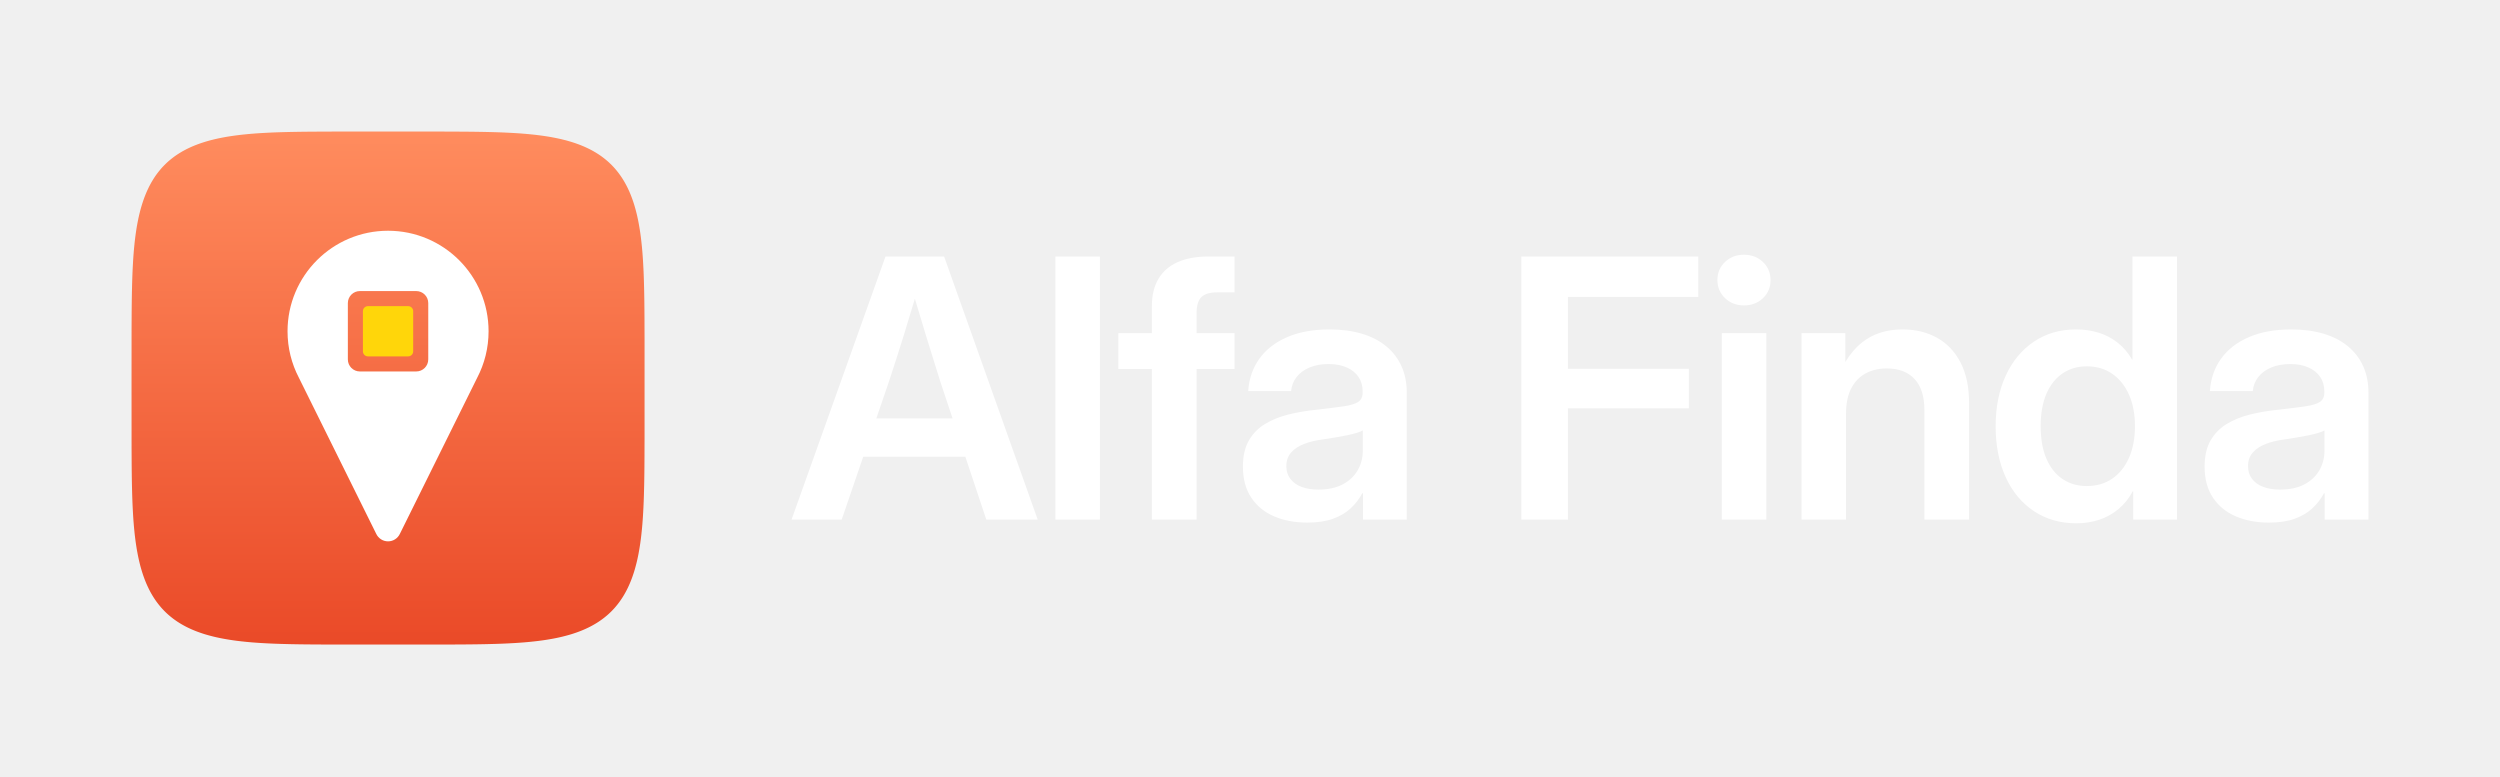
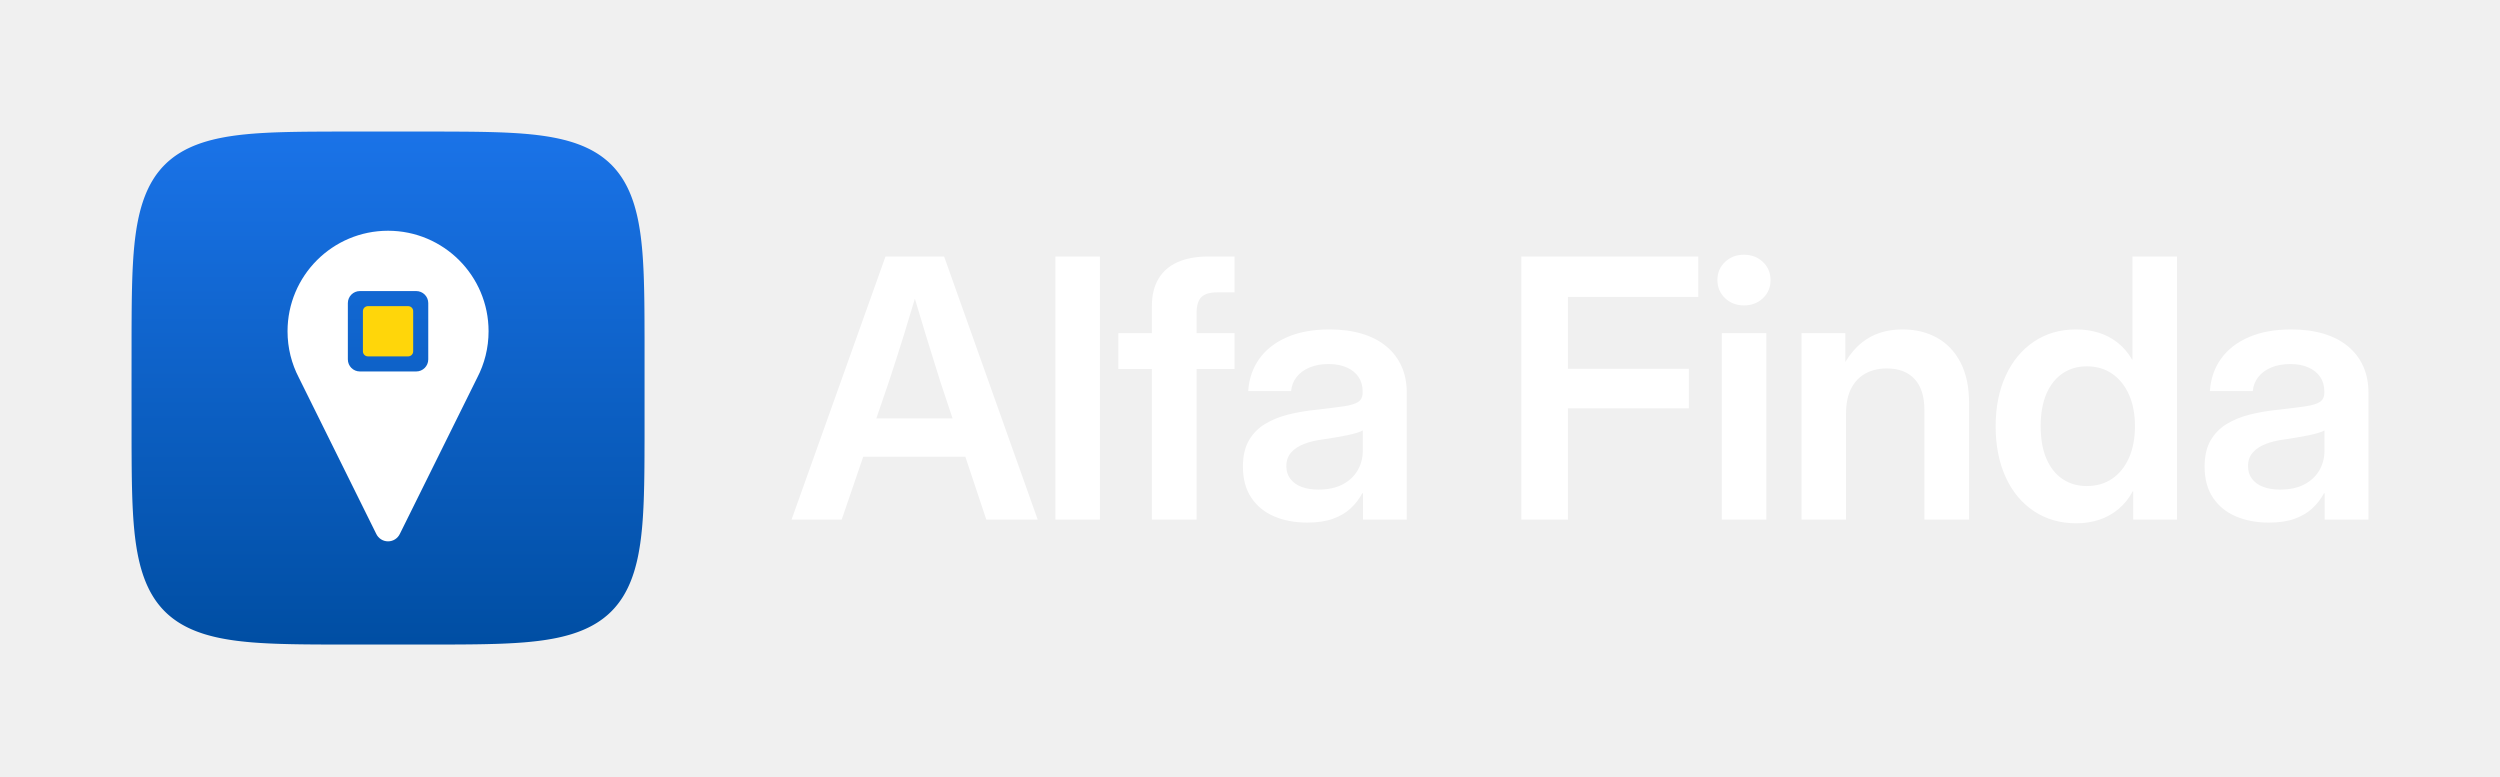
<svg xmlns="http://www.w3.org/2000/svg" viewBox="0 0 1382.7 429.2" width="1382.7" height="429.2">
  <defs>
    <linearGradient id="lt" x1="0" y1="0" x2="0" y2="1">
-       <stop offset="0" stop-color="#FF8C5E" />
-       <stop offset="1" stop-color="#EA4A28" />
+       <stop offset="0" stop-color="#1A73E8" />
+       <stop offset="1" stop-color="#004EA3" />
    </linearGradient>
  </defs>
  <path d="M356.49 214.62 356.49 235.92 356.49 242.72 356.47 247.67 356.46 251.69 356.44 255.15 356.42 258.22 356.39 260.99 356.36 263.53 356.32 265.88 356.28 268.08 356.23 270.15 356.18 272.11 356.13 273.98 356.07 275.75 356.01 277.45 355.94 279.09 355.87 280.66 355.79 282.17 355.71 283.64 355.63 285.05 355.54 286.43 355.45 287.76 355.35 289.05 355.25 290.31 355.14 291.54 355.03 292.74 354.91 293.9 354.79 295.04 354.67 296.16 354.54 297.24 354.41 298.31 354.27 299.35 354.13 300.37 353.98 301.37 353.83 302.35 353.67 303.32 353.51 304.26 353.35 305.19 353.18 306.1 353.01 306.99 352.83 307.87 352.65 308.73 352.46 309.58 352.27 310.41 352.07 311.24 351.87 312.04 351.66 312.84 351.45 313.62 351.24 314.39 351.02 315.15 350.8 315.89 350.57 316.63 350.33 317.36 350.09 318.07 349.85 318.77 349.6 319.47 349.35 320.15 349.09 320.82 348.83 321.49 348.56 322.14 348.29 322.79 348.01 323.42 347.73 324.05 347.44 324.67 347.15 325.28 346.85 325.88 346.55 326.48 346.24 327.06 345.93 327.64 345.61 328.21 345.29 328.77 344.96 329.33 344.63 329.88 344.29 330.42 343.95 330.95 343.6 331.47 343.24 331.99 342.88 332.5 342.52 333.01 342.15 333.51 341.77 334 341.39 334.48 341 334.96 340.61 335.43 340.21 335.9 339.81 336.36 339.4 336.81 338.98 337.25 338.56 337.7 338.13 338.13 337.7 338.56 337.25 338.98 336.81 339.4 336.36 339.81 335.9 340.21 335.43 340.61 334.96 341 334.48 341.39 334 341.77 333.51 342.15 333.01 342.52 332.5 342.88 331.99 343.24 331.47 343.6 330.95 343.95 330.42 344.29 329.88 344.63 329.33 344.96 328.77 345.29 328.21 345.61 327.64 345.93 327.06 346.24 326.48 346.55 325.88 346.85 325.28 347.15 324.67 347.44 324.05 347.73 323.42 348.01 322.79 348.29 322.14 348.56 321.49 348.83 320.82 349.09 320.15 349.35 319.47 349.6 318.77 349.85 318.07 350.09 317.36 350.33 316.63 350.57 315.89 350.8 315.15 351.02 314.39 351.24 313.62 351.45 312.84 351.66 312.04 351.87 311.24 352.07 310.41 352.27 309.58 352.46 308.73 352.65 307.87 352.83 306.99 353.01 306.1 353.18 305.19 353.35 304.26 353.51 303.32 353.67 302.35 353.83 301.37 353.98 300.37 354.13 299.35 354.27 298.31 354.41 297.24 354.54 296.16 354.67 295.04 354.79 293.9 354.91 292.74 355.03 291.54 355.14 290.31 355.25 289.05 355.35 287.76 355.45 286.43 355.54 285.05 355.63 283.64 355.71 282.17 355.79 280.66 355.87 279.09 355.94 277.45 356.01 275.75 356.07 273.98 356.13 272.11 356.18 270.15 356.23 268.08 356.28 265.88 356.32 263.53 356.36 260.99 356.39 258.22 356.42 255.15 356.44 251.69 356.46 247.67 356.47 242.72 356.49 235.92 356.49 214.62 356.49 193.33 356.49 186.53 356.49 181.58 356.47 177.55 356.46 174.1 356.44 171.03 356.42 168.26 356.39 165.72 356.36 163.37 356.32 161.17 356.28 159.1 356.23 157.14 356.18 155.27 356.13 153.49 356.07 151.79 356.01 150.16 355.94 148.59 355.87 147.07 355.79 145.61 355.71 144.19 355.63 142.82 355.54 141.49 355.45 140.19 355.35 138.93 355.25 137.71 355.14 136.51 355.03 135.34 354.91 134.2 354.79 133.09 354.67 132 354.54 130.94 354.41 129.9 354.27 128.88 354.13 127.87 353.98 126.89 353.83 125.93 353.67 124.99 353.51 124.06 353.35 123.15 353.18 122.26 353.01 121.38 352.83 120.52 352.65 119.67 352.46 118.83 352.27 118.01 352.07 117.21 351.87 116.41 351.66 115.63 351.45 114.86 351.24 114.1 351.02 113.35 350.8 112.62 350.57 111.89 350.33 111.18 350.09 110.48 349.85 109.78 349.6 109.1 349.35 108.43 349.09 107.76 348.83 107.11 348.56 106.46 348.29 105.82 348.01 105.2 347.73 104.58 347.44 103.97 347.15 103.37 346.85 102.77 346.55 102.19 346.24 101.61 345.93 101.04 345.61 100.47 345.29 99.92 344.96 99.37 344.63 98.83 344.29 98.3 343.95 97.77 343.6 97.26 343.24 96.74 342.88 96.24 342.52 95.74 342.15 95.25 341.77 94.77 341.39 94.29 341 93.82 340.61 93.35 340.21 92.89 339.81 92.44 339.4 91.99 338.98 91.55 338.56 91.12 338.13 90.69 337.7 90.27 337.25 89.85 336.81 89.44 336.36 89.04 335.9 88.64 335.43 88.25 334.96 87.86 334.48 87.48 334 87.1 333.51 86.73 333.01 86.36 332.5 86 331.99 85.65 331.47 85.3 330.95 84.96 330.42 84.62 329.88 84.29 329.33 83.96 328.77 83.63 328.21 83.32 327.64 83 327.06 82.7 326.48 82.39 325.88 82.1 325.28 81.81 324.67 81.52 324.05 81.24 323.42 80.96 322.79 80.69 322.14 80.42 321.49 80.16 320.82 79.9 320.15 79.65 319.47 79.4 318.77 79.15 318.07 78.92 317.36 78.68 316.63 78.45 315.89 78.23 315.15 78.01 314.39 77.79 313.62 77.58 312.84 77.38 312.04 77.18 311.24 76.98 310.41 76.79 309.58 76.6 308.73 76.42 307.87 76.24 306.99 76.07 306.1 75.9 305.19 75.73 304.26 75.57 303.32 75.42 302.35 75.27 301.37 75.12 300.37 74.98 299.35 74.84 298.31 74.71 297.24 74.58 296.16 74.45 295.04 74.34 293.9 74.22 292.74 74.11 291.54 74 290.31 73.9 289.05 73.8 287.76 73.71 286.43 73.62 285.05 73.54 283.64 73.46 282.17 73.38 280.66 73.31 279.09 73.24 277.45 73.18 275.75 73.12 273.98 73.07 272.11 73.02 270.15 72.97 268.08 72.93 265.88 72.89 263.53 72.86 260.99 72.83 258.22 72.81 255.15 72.79 251.69 72.77 247.67 72.76 242.72 72.76 235.92 72.75 214.62 72.76 193.33 72.76 186.53 72.77 181.58 72.79 177.55 72.81 174.1 72.83 171.03 72.86 168.26 72.89 165.72 72.93 163.37 72.97 161.17 73.02 159.1 73.07 157.14 73.12 155.27 73.18 153.49 73.24 151.79 73.31 150.16 73.38 148.59 73.46 147.07 73.54 145.61 73.62 144.19 73.71 142.82 73.8 141.49 73.9 140.19 74 138.93 74.11 137.71 74.22 136.51 74.34 135.34 74.45 134.2 74.58 133.09 74.71 132 74.84 130.94 74.98 129.9 75.12 128.88 75.27 127.87 75.42 126.89 75.57 125.93 75.73 124.99 75.9 124.06 76.07 123.15 76.24 122.26 76.42 121.38 76.6 120.52 76.79 119.67 76.98 118.83 77.18 118.01 77.38 117.21 77.58 116.41 77.79 115.63 78.01 114.86 78.23 114.1 78.45 113.35 78.68 112.62 78.92 111.89 79.15 111.18 79.4 110.48 79.65 109.78 79.9 109.1 80.16 108.43 80.42 107.76 80.69 107.11 80.96 106.46 81.24 105.82 81.52 105.2 81.81 104.58 82.1 103.97 82.39 103.37 82.7 102.77 83 102.19 83.32 101.61 83.63 101.04 83.96 100.47 84.29 99.92 84.62 99.37 84.96 98.83 85.3 98.3 85.65 97.77 86 97.26 86.36 96.74 86.73 96.24 87.1 95.74 87.48 95.25 87.86 94.77 88.25 94.29 88.64 93.82 89.04 93.35 89.44 92.89 89.85 92.44 90.27 91.99 90.69 91.55 91.12 91.12 91.55 90.69 91.99 90.27 92.44 89.85 92.89 89.44 93.35 89.04 93.82 88.64 94.29 88.25 94.77 87.86 95.25 87.48 95.74 87.1 96.24 86.73 96.74 86.36 97.26 86 97.77 85.65 98.3 85.3 98.83 84.96 99.37 84.62 99.92 84.29 100.47 83.96 101.04 83.63 101.61 83.32 102.19 83 102.77 82.7 103.37 82.39 103.97 82.1 104.58 81.81 105.2 81.52 105.82 81.24 106.46 80.96 107.11 80.69 107.76 80.42 108.43 80.16 109.1 79.9 109.78 79.65 110.48 79.4 111.18 79.15 111.89 78.92 112.62 78.68 113.35 78.45 114.1 78.23 114.86 78.01 115.63 77.79 116.41 77.58 117.21 77.38 118.01 77.18 118.83 76.98 119.67 76.79 120.52 76.6 121.38 76.42 122.26 76.24 123.15 76.07 124.06 75.9 124.99 75.73 125.93 75.57 126.89 75.42 127.87 75.27 128.88 75.12 129.9 74.98 130.94 74.84 132 74.71 133.09 74.58 134.2 74.45 135.34 74.34 136.51 74.22 137.71 74.11 138.93 74 140.19 73.9 141.49 73.8 142.82 73.71 144.19 73.62 145.61 73.54 147.07 73.46 148.59 73.38 150.16 73.31 151.79 73.24 153.49 73.18 155.27 73.12 157.14 73.07 159.1 73.02 161.17 72.97 163.37 72.93 165.72 72.89 168.26 72.86 171.03 72.83 174.1 72.81 177.55 72.79 181.58 72.77 186.53 72.76 193.33 72.76 214.62 72.75 235.92 72.76 242.72 72.76 247.67 72.77 251.69 72.79 255.15 72.81 258.22 72.83 260.99 72.86 263.53 72.89 265.88 72.93 268.08 72.97 270.15 73.02 272.11 73.07 273.98 73.12 275.75 73.18 277.45 73.24 279.09 73.31 280.66 73.38 282.17 73.46 283.64 73.54 285.05 73.62 286.43 73.71 287.76 73.8 289.05 73.9 290.31 74 291.54 74.11 292.74 74.22 293.9 74.34 295.04 74.45 296.16 74.58 297.24 74.71 298.31 74.84 299.35 74.98 300.37 75.12 301.37 75.27 302.35 75.42 303.32 75.57 304.26 75.73 305.19 75.9 306.1 76.07 306.99 76.24 307.87 76.42 308.73 76.6 309.58 76.79 310.41 76.98 311.24 77.18 312.04 77.38 312.84 77.58 313.62 77.79 314.39 78.01 315.15 78.23 315.89 78.45 316.63 78.68 317.36 78.92 318.07 79.15 318.77 79.4 319.47 79.65 320.15 79.9 320.82 80.16 321.49 80.42 322.14 80.69 322.79 80.96 323.42 81.24 324.05 81.52 324.67 81.81 325.28 82.1 325.88 82.39 326.48 82.7 327.06 83 327.64 83.32 328.21 83.63 328.77 83.96 329.33 84.29 329.88 84.62 330.42 84.96 330.95 85.3 331.47 85.65 331.99 86 332.5 86.36 333.01 86.73 333.51 87.1 334 87.48 334.48 87.86 334.96 88.25 335.43 88.64 335.9 89.04 336.36 89.44 336.81 89.85 337.25 90.27 337.7 90.69 338.13 91.12 338.56 91.55 338.98 91.99 339.4 92.44 339.81 92.89 340.21 93.35 340.61 93.82 341 94.29 341.39 94.77 341.77 95.25 342.15 95.74 342.52 96.24 342.88 96.74 343.24 97.26 343.6 97.77 343.95 98.3 344.29 98.83 344.63 99.37 344.96 99.92 345.29 100.47 345.61 101.04 345.93 101.61 346.24 102.19 346.55 102.77 346.85 103.37 347.15 103.97 347.44 104.58 347.73 105.2 348.01 105.82 348.29 106.46 348.56 107.11 348.83 107.76 349.09 108.43 349.35 109.1 349.6 109.78 349.85 110.48 350.09 111.18 350.33 111.89 350.57 112.62 350.8 113.35 351.02 114.1 351.24 114.86 351.45 115.63 351.66 116.41 351.87 117.21 352.07 118.01 352.27 118.83 352.46 119.67 352.65 120.52 352.83 121.38 353.01 122.26 353.18 123.15 353.35 124.06 353.51 124.99 353.67 125.93 353.83 126.89 353.98 127.87 354.13 128.88 354.27 129.9 354.41 130.94 354.54 132 354.67 133.09 354.79 134.2 354.91 135.34 355.03 136.51 355.14 137.71 355.25 138.93 355.35 140.19 355.45 141.49 355.54 142.82 355.63 144.19 355.71 145.61 355.79 147.07 355.87 148.59 355.94 150.16 356.01 151.79 356.07 153.49 356.13 155.27 356.18 157.14 356.23 159.1 356.28 161.17 356.32 163.37 356.36 165.72 356.39 168.26 356.42 171.03 356.44 174.1 356.46 177.55 356.47 181.58 356.49 186.53 356.49 193.33Z" fill="url(#lt)" />
  <path d="M270.22 183.22C270.22 192.48 267.95 201.22 263.94 208.9L221.17 295.25C220.02 297.71 217.52 299.41 214.62 299.41C211.73 299.41 209.23 297.71 208.08 295.25L165.3 208.9C161.29 201.22 159.03 192.48 159.03 183.22C159.03 152.51 183.92 127.62 214.62 127.62C245.33 127.62 270.22 152.51 270.22 183.22ZM199.06 160.98C195.37 160.98 192.39 163.96 192.39 167.65V198.78C192.39 202.47 195.37 205.45 199.06 205.45H230.19C233.88 205.45 236.86 202.47 236.86 198.78V167.65C236.86 163.96 233.88 160.98 230.19 160.98Z" fill="#FFFFFF" />
  <path d="M203.5 169.32H225.74C227.28 169.32 228.52 170.56 228.52 172.1V194.33C228.52 195.87 227.28 197.11 225.74 197.11H203.5C201.97 197.11 200.72 195.87 200.72 194.33V172.1C200.72 170.56 201.97 169.32 203.5 169.32Z" fill="#FFD60A" />
  <path d="M1148.38 289.43Q1135 289.43 1124.89 282.69Q1114.78 275.95 1109.27 263.84Q1103.75 251.73 1103.75 235.72Q1103.75 219.9 1109.32 207.79Q1114.88 195.68 1124.94 188.94Q1135 182.2 1148.18 182.2Q1154.92 182.2 1160.73 184.01Q1166.54 185.82 1171.23 189.53Q1175.92 193.24 1179.24 198.9H1179.43V141.87H1204.04V287.38H1179.82V271.66H1179.63Q1176.41 277.61 1171.67 281.57Q1166.93 285.52 1161.02 287.48Q1155.12 289.43 1148.38 289.43ZM437.79 287.38 489.75 141.87H522.17L573.93 287.38H545.51L533.92 252.61H477.43L465.53 287.38ZM1254.96 289.04Q1244.71 289.04 1236.65 285.62Q1228.6 282.2 1223.96 275.27Q1219.32 268.33 1219.32 258.08Q1219.32 249.29 1222.64 243.58Q1225.96 237.87 1231.62 234.45Q1237.29 231.03 1244.61 229.22Q1251.94 227.42 1259.85 226.64Q1269.42 225.56 1275.03 224.73Q1280.65 223.9 1283.09 222.29Q1285.53 220.68 1285.53 217.16V216.38Q1285.53 211.89 1283.28 208.52Q1281.04 205.15 1276.79 203.25Q1272.54 201.34 1266.68 201.34Q1260.72 201.34 1256.18 203.25Q1251.64 205.15 1249.01 208.52Q1246.37 211.89 1245.98 216.28H1222.25Q1222.93 206.03 1228.45 198.36Q1233.97 190.7 1243.83 186.45Q1253.69 182.2 1267.17 182.2Q1277.23 182.2 1285.19 184.59Q1293.15 186.99 1298.66 191.58Q1304.18 196.17 1307.06 202.61Q1309.94 209.06 1309.94 217.07V287.38H1285.72V272.83H1285.33Q1282.89 277.42 1278.99 281.08Q1275.08 284.74 1269.22 286.89Q1263.36 289.04 1254.96 289.04ZM723.07 289.04Q712.82 289.04 704.76 285.62Q696.71 282.2 692.07 275.27Q687.43 268.33 687.43 258.08Q687.43 249.29 690.75 243.58Q694.07 237.87 699.73 234.45Q705.4 231.03 712.72 229.22Q720.05 227.42 727.96 226.64Q737.53 225.56 743.14 224.73Q748.76 223.9 751.2 222.29Q753.64 220.68 753.64 217.16V216.38Q753.64 211.89 751.39 208.52Q749.15 205.15 744.9 203.25Q740.65 201.34 734.79 201.34Q728.84 201.34 724.29 203.25Q719.75 205.15 717.12 208.52Q714.48 211.89 714.09 216.28H690.36Q691.04 206.03 696.56 198.36Q702.08 190.7 711.94 186.45Q721.8 182.2 735.28 182.2Q745.34 182.2 753.3 184.59Q761.26 186.99 766.77 191.58Q772.29 196.17 775.17 202.61Q778.05 209.06 778.05 217.07V287.38H753.84V272.83H753.44Q751 277.42 747.1 281.08Q743.19 284.74 737.33 286.89Q731.47 289.04 723.07 289.04ZM841.42 287.38V141.87H939.27V164.23H867.2V203.98H934.09V225.85H867.2V287.38ZM1020.99 229.08V287.38H996.38V184.25H1020.6V200.23Q1024.51 193.68 1029.83 189.43Q1038.86 182.2 1052.24 182.2Q1063.08 182.2 1071.38 186.84Q1079.68 191.48 1084.37 200.56Q1089.06 209.64 1089.06 222.92V287.38H1064.35V226.83Q1064.35 215.5 1058.93 209.64Q1053.51 203.78 1043.55 203.78Q1037.11 203.78 1032.03 206.42Q1026.95 209.06 1023.97 214.62Q1020.99 220.19 1020.99 229.08ZM682.8 184.25V204.08H661.8V287.38H637.09V204.08H618.54V184.25H637.09V169.21Q637.09 160.33 640.71 154.22Q644.32 148.12 651.3 145Q658.29 141.87 668.44 141.87H682.8V161.69H673.33Q667.08 161.69 664.44 164.33Q661.8 166.97 661.8 173.32V184.25ZM608.34 141.87V287.38H583.73V141.87ZM1154.14 268.82Q1162.25 268.82 1168.2 264.77Q1174.16 260.72 1177.48 253.25Q1180.8 245.78 1180.8 235.72Q1180.8 225.66 1177.48 218.24Q1174.16 210.82 1168.2 206.71Q1162.25 202.61 1154.14 202.61Q1146.62 202.61 1140.86 206.47Q1135.1 210.33 1131.87 217.7Q1128.65 225.07 1128.65 235.72Q1128.65 246.36 1131.87 253.78Q1135.1 261.21 1140.86 265.01Q1146.62 268.82 1154.14 268.82ZM952.3 287.38V184.25H976.91V287.38ZM526.86 231.42 520.02 210.91Q516.21 198.8 512.01 185.18Q509.26 176.25 506 165.2Q502.74 176.25 499.95 185.18Q495.7 198.8 491.7 210.91L484.68 231.42ZM729.13 270.78Q737.23 270.78 742.7 267.85Q748.17 264.92 750.95 260.03Q753.74 255.15 753.74 249.19V238.06Q752.57 238.75 750.32 239.43Q748.07 240.11 745 240.75Q741.92 241.38 738.36 241.97Q734.79 242.55 730.98 243.14Q725.71 243.82 721.27 245.53Q716.82 247.24 714.14 250.22Q711.45 253.2 711.45 257.89Q711.45 261.89 713.65 264.82Q715.85 267.75 719.8 269.26Q723.76 270.78 729.13 270.78ZM1261.02 270.78Q1269.12 270.78 1274.59 267.85Q1280.06 264.92 1282.84 260.03Q1285.63 255.15 1285.63 249.19V238.06Q1284.45 238.75 1282.21 239.43Q1279.96 240.11 1276.89 240.75Q1273.81 241.38 1270.25 241.97Q1266.68 242.55 1262.87 243.14Q1257.6 243.82 1253.16 245.53Q1248.71 247.24 1246.03 250.22Q1243.34 253.2 1243.34 257.89Q1243.34 261.89 1245.54 264.82Q1247.74 267.75 1251.69 269.26Q1255.65 270.78 1261.02 270.78ZM964.6 168.92Q958.26 168.92 954.06 164.87Q949.86 160.82 949.86 154.86Q949.86 148.9 954.06 144.9Q958.26 140.89 964.51 140.89Q970.85 140.89 975.05 144.9Q979.25 148.9 979.25 154.96Q979.25 160.91 975.05 164.92Q970.85 168.92 964.6 168.92Z" fill="#FFFFFF" />
</svg>
